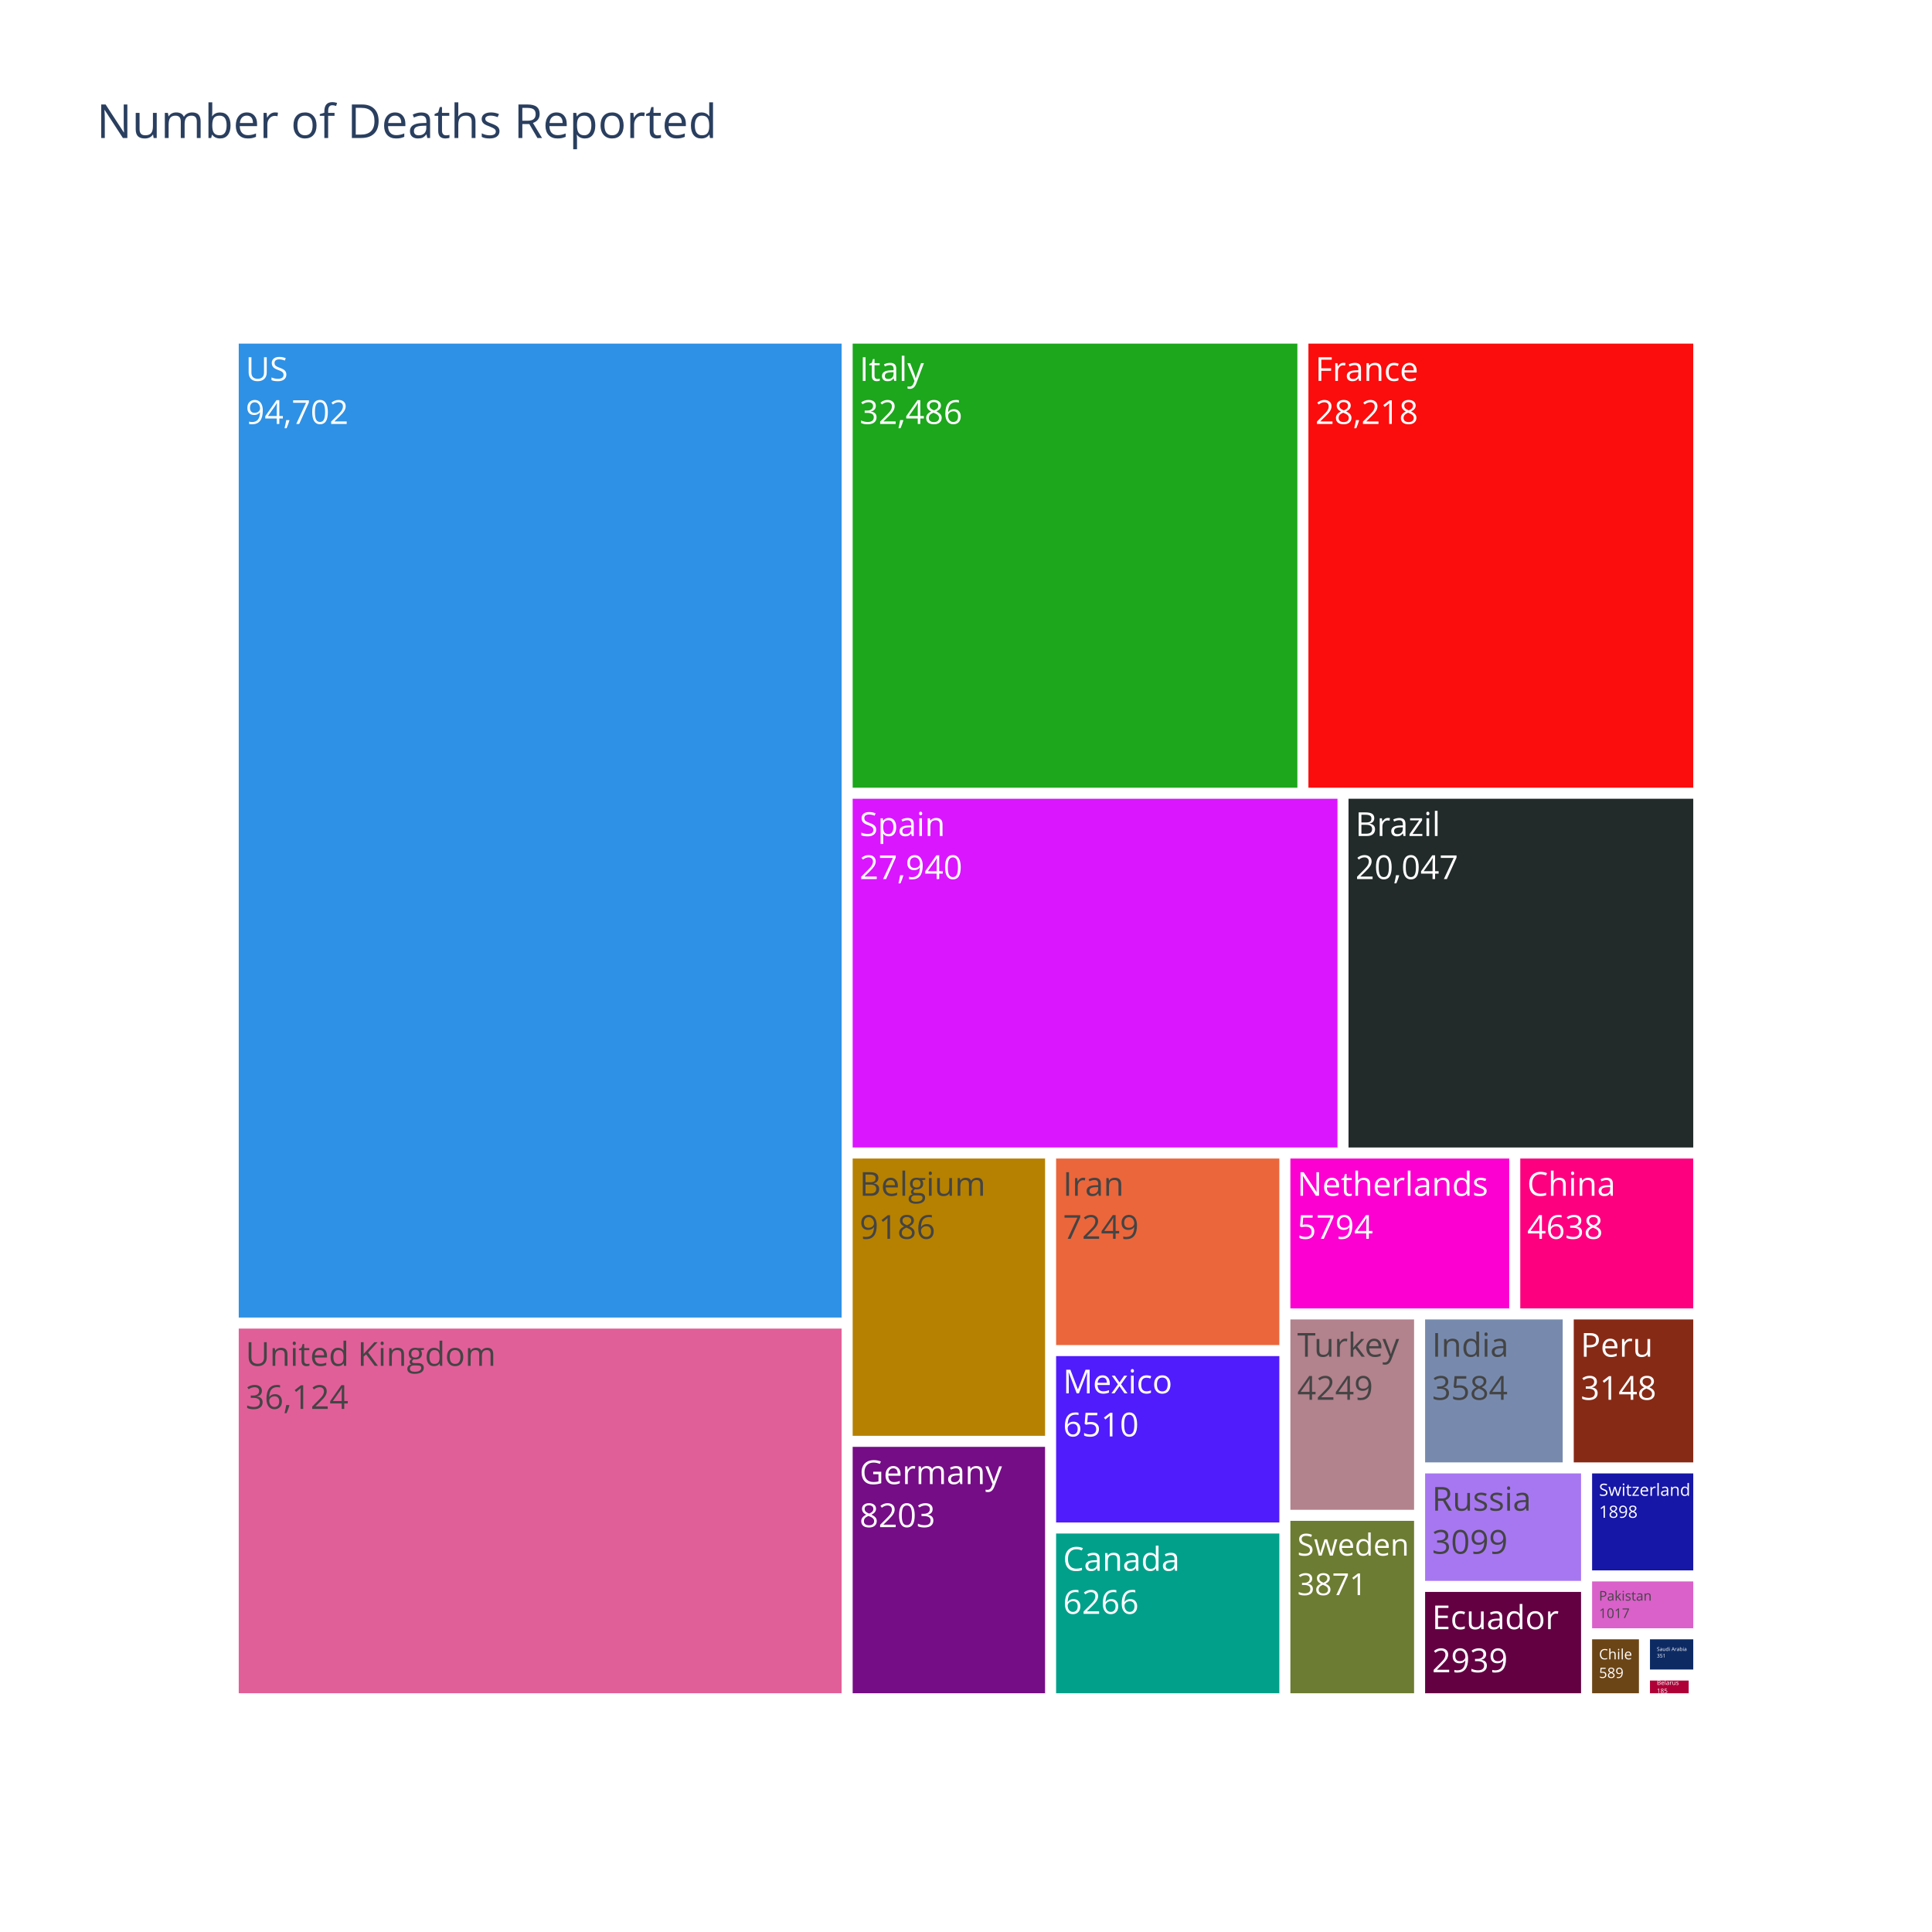
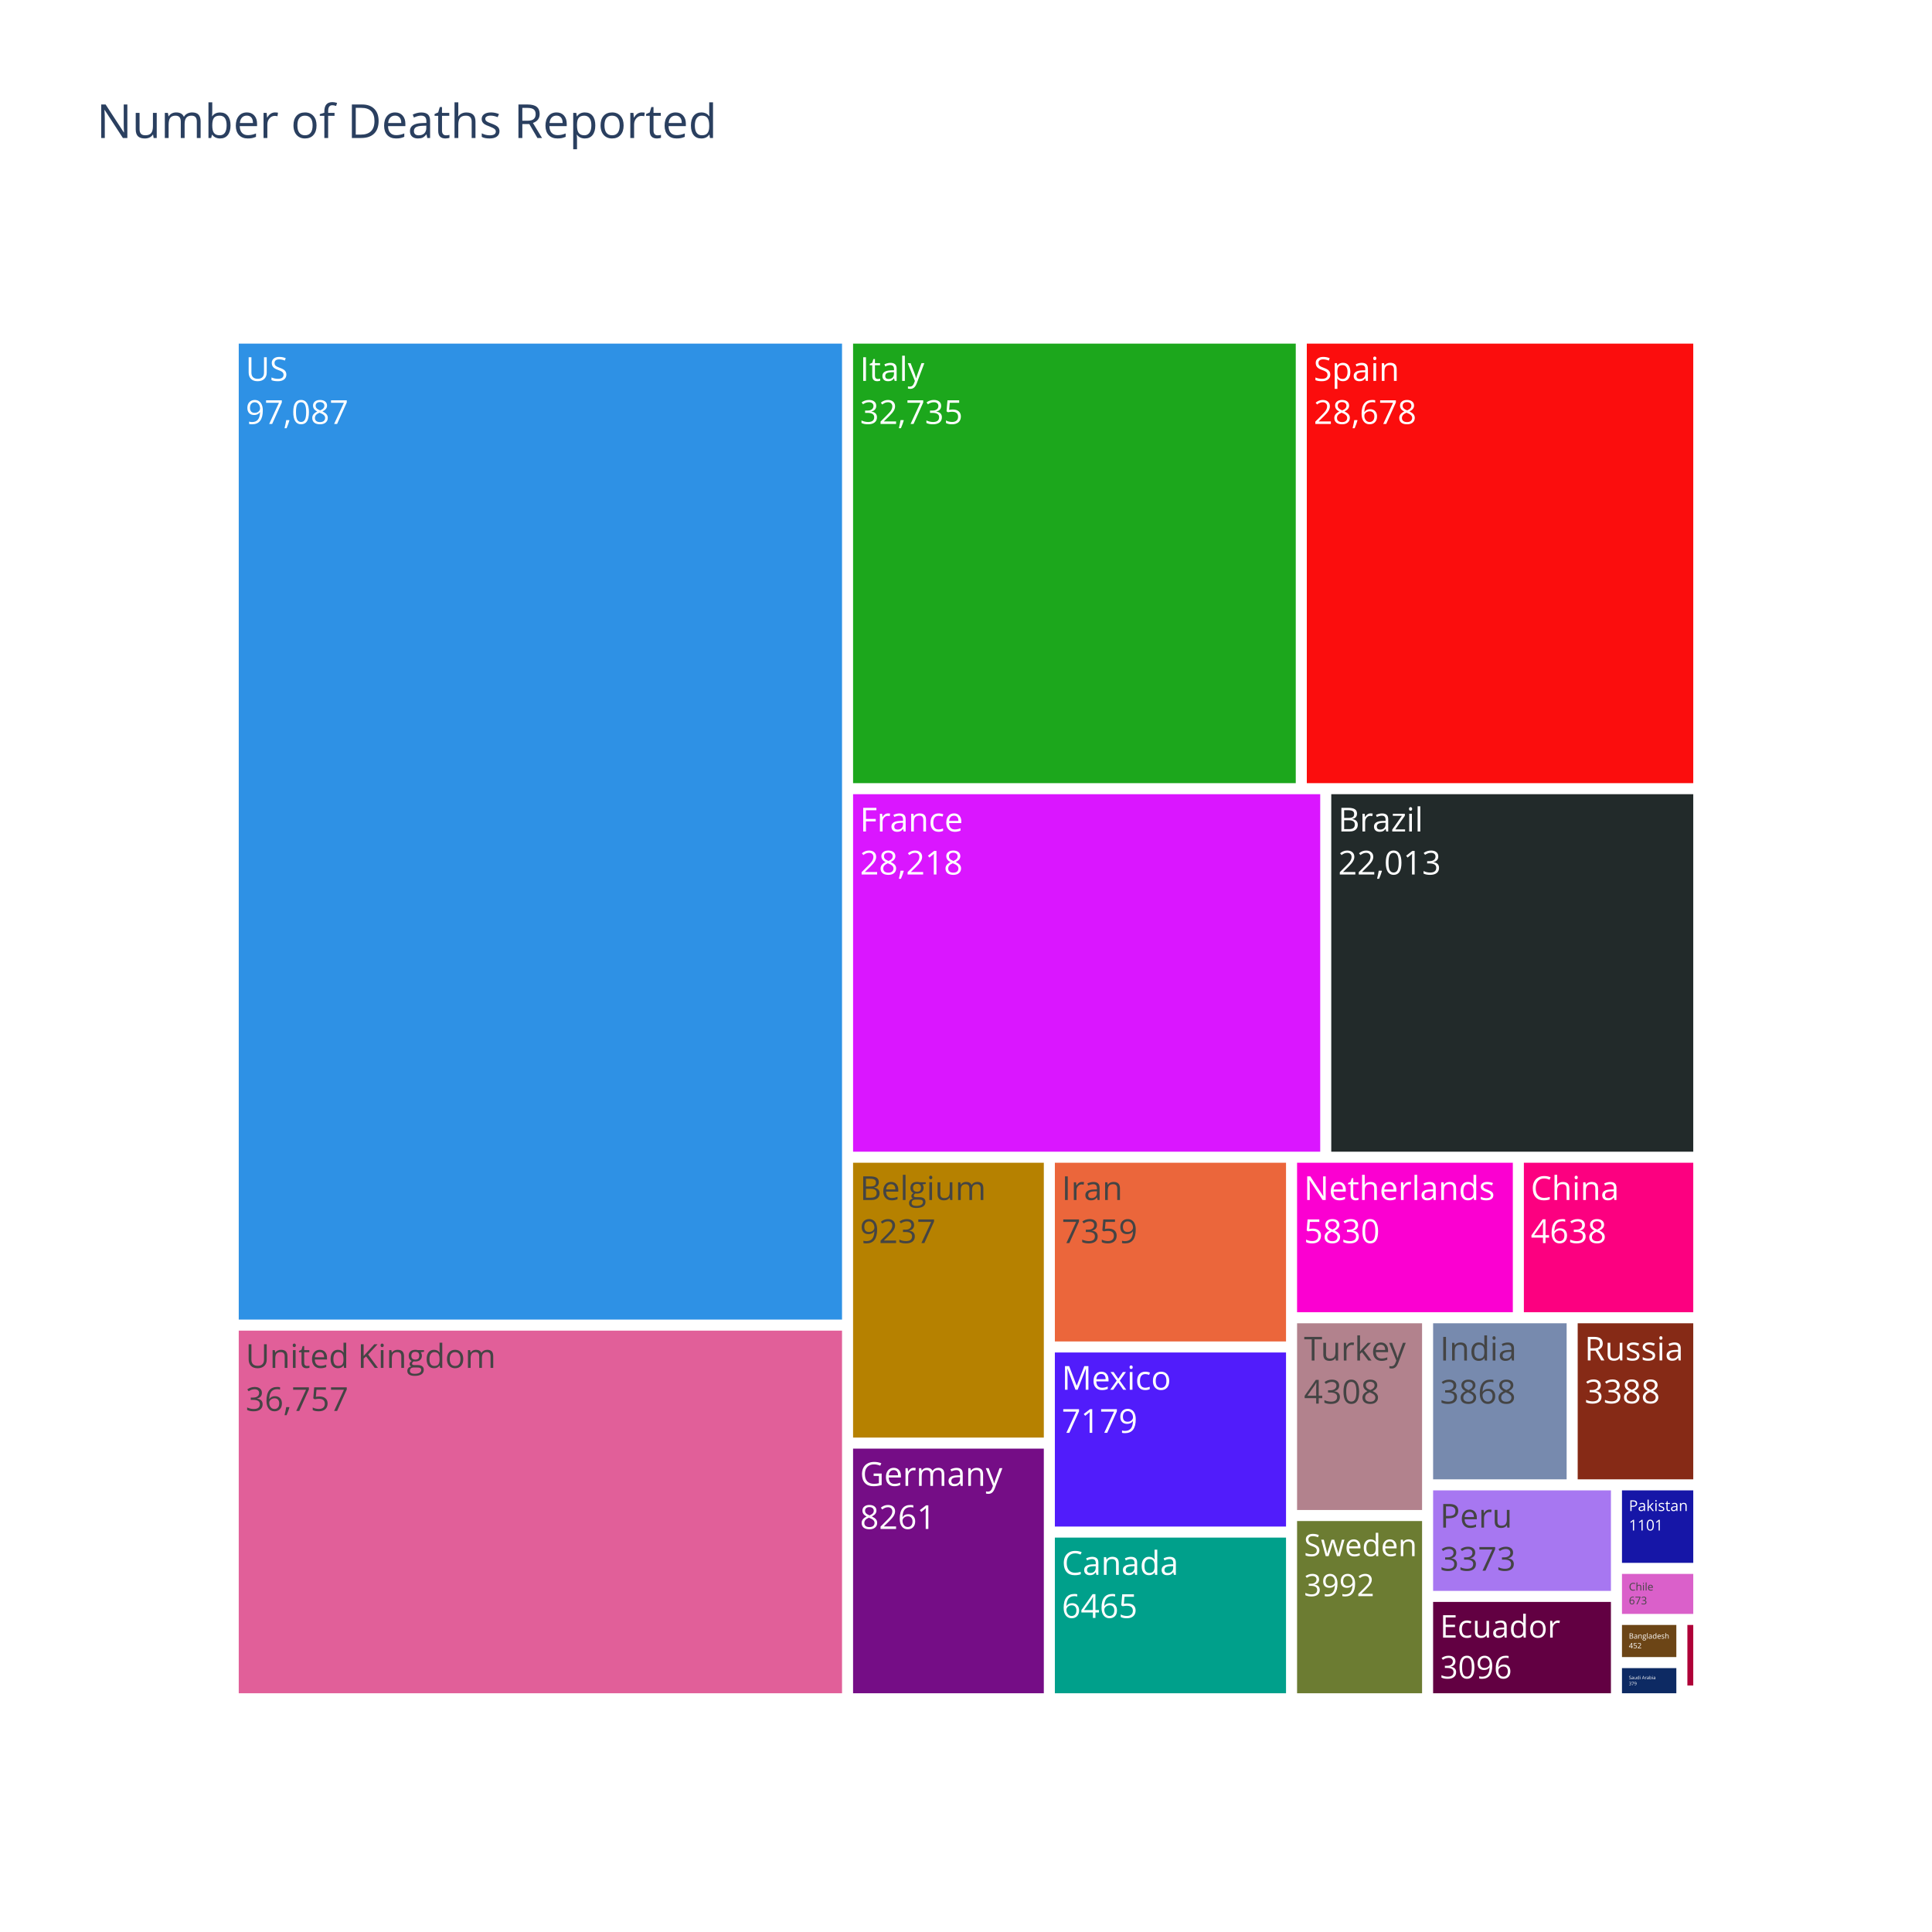
<svg xmlns="http://www.w3.org/2000/svg" class="main-svg" width="700" height="700" style="" viewBox="0 0 700 700">
  <rect x="0" y="0" width="700" height="700" style="fill: rgb(255, 255, 255); fill-opacity: 1;" />
-   <defs id="defs-69718f">
+   <defs id="defs-22ca53">
    <g class="clips" />
    <g class="gradients" />
  </defs>
  <g class="bglayer" />
  <g class="layer-below">
    <g class="imagelayer" />
    <g class="shapelayer" />
  </g>
  <g class="cartesianlayer" />
  <g class="polarlayer" />
  <g class="ternarylayer" />
  <g class="geolayer" />
  <g class="funnelarealayer" />
  <g class="pielayer" />
  <g class="treemaplayer">
    <g class="trace treemap" style="opacity: 1;">
      <g class="slice cursor-pointer">
        <path class="surface" d="M80,100L620,100L620,620L80,620Z" style="pointer-events: all; stroke-width: 0; fill: rgb(0, 0, 0); fill-opacity: 0; stroke: rgb(0, 0, 0); stroke-opacity: 0; opacity: 0;" />
        <g class="slicetext">
          <text data-notex="1" class="slicetext" text-anchor="start" x="0" y="0" style="font-family: 'Open Sans', verdana, arial, sans-serif; font-size: 12px; fill: rgb(42, 63, 95); fill-opacity: 1; white-space: pre;" transform="translate(86,114)"> </text>
        </g>
      </g>
      <g class="slice cursor-pointer">
-         <path class="surface" d="M86,124L305.435,124L305.435,477.872L86,477.872Z" style="pointer-events: all; stroke-width: 1; fill: rgb(46, 145, 229); fill-opacity: 1; stroke: rgb(255, 255, 255); stroke-opacity: 1; opacity: 1;" />
+         <path class="surface" d="M86,124L305.583,124L305.583,478.61L86,478.61Z" style="pointer-events: all; stroke-width: 1; fill: rgb(46, 145, 229); fill-opacity: 1; stroke: rgb(255, 255, 255); stroke-opacity: 1; opacity: 1;" />
        <g class="slicetext">
          <text data-notex="1" class="slicetext" text-anchor="start" x="0" y="0" style="font-family: 'Open Sans', verdana, arial, sans-serif; font-size: 12px; fill: rgb(255, 255, 255); fill-opacity: 1; white-space: pre;" transform="translate(89,138)">
            <tspan class="line" dy="0em" x="0" y="0">US</tspan>
-             <tspan class="line" dy="1.3em" x="0" y="0">94,702</tspan>
-           </text>
-         </g>
-       </g>
-       <g class="slice cursor-pointer">
-         <path class="surface" d="M86,480.872L305.435,480.872L305.435,614L86,614Z" style="pointer-events: all; stroke-width: 1; fill: rgb(225, 95, 153); fill-opacity: 1; stroke: rgb(255, 255, 255); stroke-opacity: 1; opacity: 1;" />
-         <g class="slicetext">
-           <text data-notex="1" class="slicetext" text-anchor="start" x="0" y="0" style="font-family: 'Open Sans', verdana, arial, sans-serif; font-size: 12px; fill: rgb(68, 68, 68); fill-opacity: 1; white-space: pre;" transform="translate(89,494.8716)">
+             <tspan class="line" dy="1.3em" x="0" y="0">97,087</tspan>
+           </text>
+         </g>
+       </g>
+       <g class="slice cursor-pointer">
+         <path class="surface" d="M86,481.61L305.583,481.61L305.583,614L86,614Z" style="pointer-events: all; stroke-width: 1; fill: rgb(225, 95, 153); fill-opacity: 1; stroke: rgb(255, 255, 255); stroke-opacity: 1; opacity: 1;" />
+         <g class="slicetext">
+           <text data-notex="1" class="slicetext" text-anchor="start" x="0" y="0" style="font-family: 'Open Sans', verdana, arial, sans-serif; font-size: 12px; fill: rgb(68, 68, 68); fill-opacity: 1; white-space: pre;" transform="translate(89,495.6095)">
            <tspan class="line" dy="0em" x="0" y="0">United Kingdom</tspan>
-             <tspan class="line" dy="1.3em" x="0" y="0">36,124</tspan>
-           </text>
-         </g>
-       </g>
-       <g class="slice cursor-pointer">
-         <path class="surface" d="M308.435,124L470.565,124L470.565,285.902L308.435,285.902Z" style="pointer-events: all; stroke-width: 1; fill: rgb(28, 167, 28); fill-opacity: 1; stroke: rgb(255, 255, 255); stroke-opacity: 1; opacity: 1;" />
-         <g class="slicetext">
-           <text data-notex="1" class="slicetext" text-anchor="start" x="0" y="0" style="font-family: 'Open Sans', verdana, arial, sans-serif; font-size: 12px; fill: rgb(255, 255, 255); fill-opacity: 1; white-space: pre;" transform="translate(311.4348,138)">
+             <tspan class="line" dy="1.3em" x="0" y="0">36,757</tspan>
+           </text>
+         </g>
+       </g>
+       <g class="slice cursor-pointer">
+         <path class="surface" d="M308.583,124L469.979,124L469.979,284.253L308.583,284.253Z" style="pointer-events: all; stroke-width: 1; fill: rgb(28, 167, 28); fill-opacity: 1; stroke: rgb(255, 255, 255); stroke-opacity: 1; opacity: 1;" />
+         <g class="slicetext">
+           <text data-notex="1" class="slicetext" text-anchor="start" x="0" y="0" style="font-family: 'Open Sans', verdana, arial, sans-serif; font-size: 12px; fill: rgb(255, 255, 255); fill-opacity: 1; white-space: pre;" transform="translate(311.5829,138)">
            <tspan class="line" dy="0em" x="0" y="0">Italy</tspan>
-             <tspan class="line" dy="1.3em" x="0" y="0">32,486</tspan>
-           </text>
-         </g>
-       </g>
-       <g class="slice cursor-pointer">
-         <path class="surface" d="M473.565,124L614,124L614,285.902L473.565,285.902Z" style="pointer-events: all; stroke-width: 1; fill: rgb(251, 13, 13); fill-opacity: 1; stroke: rgb(255, 255, 255); stroke-opacity: 1; opacity: 1;" />
-         <g class="slicetext">
-           <text data-notex="1" class="slicetext" text-anchor="start" x="0" y="0" style="font-family: 'Open Sans', verdana, arial, sans-serif; font-size: 12px; fill: rgb(255, 255, 255); fill-opacity: 1; white-space: pre;" transform="translate(476.5648,138)">
+             <tspan class="line" dy="1.3em" x="0" y="0">32,735</tspan>
+           </text>
+         </g>
+       </g>
+       <g class="slice cursor-pointer">
+         <path class="surface" d="M472.979,124L614,124L614,284.253L472.979,284.253Z" style="pointer-events: all; stroke-width: 1; fill: rgb(251, 13, 13); fill-opacity: 1; stroke: rgb(255, 255, 255); stroke-opacity: 1; opacity: 1;" />
+         <g class="slicetext">
+           <text data-notex="1" class="slicetext" text-anchor="start" x="0" y="0" style="font-family: 'Open Sans', verdana, arial, sans-serif; font-size: 12px; fill: rgb(255, 255, 255); fill-opacity: 1; white-space: pre;" transform="translate(475.9786,138)">
+             <tspan class="line" dy="0em" x="0" y="0">Spain</tspan>
+             <tspan class="line" dy="1.3em" x="0" y="0">28,678</tspan>
+           </text>
+         </g>
+       </g>
+       <g class="slice cursor-pointer">
+         <path class="surface" d="M308.583,287.253L478.841,287.253L478.841,417.781L308.583,417.781Z" style="pointer-events: all; stroke-width: 1; fill: rgb(218, 22, 255); fill-opacity: 1; stroke: rgb(255, 255, 255); stroke-opacity: 1; opacity: 1;" />
+         <g class="slicetext">
+           <text data-notex="1" class="slicetext" text-anchor="start" x="0" y="0" style="font-family: 'Open Sans', verdana, arial, sans-serif; font-size: 12px; fill: rgb(255, 255, 255); fill-opacity: 1; white-space: pre;" transform="translate(311.5829,301.2532)">
            <tspan class="line" dy="0em" x="0" y="0">France</tspan>
            <tspan class="line" dy="1.3em" x="0" y="0">28,218</tspan>
          </text>
        </g>
      </g>
      <g class="slice cursor-pointer">
-         <path class="surface" d="M308.435,288.902L485.094,288.902L485.094,416.258L308.435,416.258Z" style="pointer-events: all; stroke-width: 1; fill: rgb(218, 22, 255); fill-opacity: 1; stroke: rgb(255, 255, 255); stroke-opacity: 1; opacity: 1;" />
-         <g class="slicetext">
-           <text data-notex="1" class="slicetext" text-anchor="start" x="0" y="0" style="font-family: 'Open Sans', verdana, arial, sans-serif; font-size: 12px; fill: rgb(255, 255, 255); fill-opacity: 1; white-space: pre;" transform="translate(311.4348,302.902)">
-             <tspan class="line" dy="0em" x="0" y="0">Spain</tspan>
-             <tspan class="line" dy="1.3em" x="0" y="0">27,940</tspan>
-           </text>
-         </g>
-       </g>
-       <g class="slice cursor-pointer">
-         <path class="surface" d="M488.094,288.902L614,288.902L614,416.258L488.094,416.258Z" style="pointer-events: all; stroke-width: 1; fill: rgb(34, 42, 42); fill-opacity: 1; stroke: rgb(255, 255, 255); stroke-opacity: 1; opacity: 1;" />
-         <g class="slicetext">
-           <text data-notex="1" class="slicetext" text-anchor="start" x="0" y="0" style="font-family: 'Open Sans', verdana, arial, sans-serif; font-size: 12px; fill: rgb(255, 255, 255); fill-opacity: 1; white-space: pre;" transform="translate(491.0941,302.902)">
+         <path class="surface" d="M481.841,287.253L614,287.253L614,417.781L481.841,417.781Z" style="pointer-events: all; stroke-width: 1; fill: rgb(34, 42, 42); fill-opacity: 1; stroke: rgb(255, 255, 255); stroke-opacity: 1; opacity: 1;" />
+         <g class="slicetext">
+           <text data-notex="1" class="slicetext" text-anchor="start" x="0" y="0" style="font-family: 'Open Sans', verdana, arial, sans-serif; font-size: 12px; fill: rgb(255, 255, 255); fill-opacity: 1; white-space: pre;" transform="translate(484.8407,301.2532)">
            <tspan class="line" dy="0em" x="0" y="0">Brazil</tspan>
-             <tspan class="line" dy="1.3em" x="0" y="0">20,047</tspan>
-           </text>
-         </g>
-       </g>
-       <g class="slice cursor-pointer">
-         <path class="surface" d="M308.435,419.258L379.146,419.258L379.146,520.718L308.435,520.718Z" style="pointer-events: all; stroke-width: 1; fill: rgb(182, 129, 0); fill-opacity: 1; stroke: rgb(255, 255, 255); stroke-opacity: 1; opacity: 1;" />
-         <g class="slicetext">
-           <text data-notex="1" class="slicetext" text-anchor="start" x="0" y="0" style="font-family: 'Open Sans', verdana, arial, sans-serif; font-size: 12px; fill: rgb(68, 68, 68); fill-opacity: 1; white-space: pre;" transform="translate(311.4348,433.2583)">
+             <tspan class="line" dy="1.3em" x="0" y="0">22,013</tspan>
+           </text>
+         </g>
+       </g>
+       <g class="slice cursor-pointer">
+         <path class="surface" d="M308.583,420.781L378.695,420.781L378.695,521.363L308.583,521.363Z" style="pointer-events: all; stroke-width: 1; fill: rgb(182, 129, 0); fill-opacity: 1; stroke: rgb(255, 255, 255); stroke-opacity: 1; opacity: 1;" />
+         <g class="slicetext">
+           <text data-notex="1" class="slicetext" text-anchor="start" x="0" y="0" style="font-family: 'Open Sans', verdana, arial, sans-serif; font-size: 12px; fill: rgb(68, 68, 68); fill-opacity: 1; white-space: pre;" transform="translate(311.5829,434.7814)">
            <tspan class="line" dy="0em" x="0" y="0">Belgium</tspan>
-             <tspan class="line" dy="1.3em" x="0" y="0">9186</tspan>
-           </text>
-         </g>
-       </g>
-       <g class="slice cursor-pointer">
-         <path class="surface" d="M308.435,523.718L379.146,523.718L379.146,614L308.435,614Z" style="pointer-events: all; stroke-width: 1; fill: rgb(117, 13, 134); fill-opacity: 1; stroke: rgb(255, 255, 255); stroke-opacity: 1; opacity: 1;" />
-         <g class="slicetext">
-           <text data-notex="1" class="slicetext" text-anchor="start" x="0" y="0" style="font-family: 'Open Sans', verdana, arial, sans-serif; font-size: 12px; fill: rgb(255, 255, 255); fill-opacity: 1; white-space: pre;" transform="translate(311.4348,537.7183)">
+             <tspan class="line" dy="1.3em" x="0" y="0">9237</tspan>
+           </text>
+         </g>
+       </g>
+       <g class="slice cursor-pointer">
+         <path class="surface" d="M308.583,524.363L378.695,524.363L378.695,614L308.583,614Z" style="pointer-events: all; stroke-width: 1; fill: rgb(117, 13, 134); fill-opacity: 1; stroke: rgb(255, 255, 255); stroke-opacity: 1; opacity: 1;" />
+         <g class="slicetext">
+           <text data-notex="1" class="slicetext" text-anchor="start" x="0" y="0" style="font-family: 'Open Sans', verdana, arial, sans-serif; font-size: 12px; fill: rgb(255, 255, 255); fill-opacity: 1; white-space: pre;" transform="translate(311.5829,538.363)">
            <tspan class="line" dy="0em" x="0" y="0">Germany</tspan>
-             <tspan class="line" dy="1.3em" x="0" y="0">8203</tspan>
-           </text>
-         </g>
-       </g>
-       <g class="slice cursor-pointer">
-         <path class="surface" d="M382.146,419.258L464.031,419.258L464.031,487.84L382.146,487.84Z" style="pointer-events: all; stroke-width: 1; fill: rgb(235, 102, 59); fill-opacity: 1; stroke: rgb(255, 255, 255); stroke-opacity: 1; opacity: 1;" />
-         <g class="slicetext">
-           <text data-notex="1" class="slicetext" text-anchor="start" x="0" y="0" style="font-family: 'Open Sans', verdana, arial, sans-serif; font-size: 12px; fill: rgb(68, 68, 68); fill-opacity: 1; white-space: pre;" transform="translate(385.1457,433.2583)">
+             <tspan class="line" dy="1.3em" x="0" y="0">8261</tspan>
+           </text>
+         </g>
+       </g>
+       <g class="slice cursor-pointer">
+         <path class="surface" d="M381.695,420.781L466.452,420.781L466.452,486.532L381.695,486.532Z" style="pointer-events: all; stroke-width: 1; fill: rgb(235, 102, 59); fill-opacity: 1; stroke: rgb(255, 255, 255); stroke-opacity: 1; opacity: 1;" />
+         <g class="slicetext">
+           <text data-notex="1" class="slicetext" text-anchor="start" x="0" y="0" style="font-family: 'Open Sans', verdana, arial, sans-serif; font-size: 12px; fill: rgb(68, 68, 68); fill-opacity: 1; white-space: pre;" transform="translate(384.6948,434.7814)">
            <tspan class="line" dy="0em" x="0" y="0">Iran</tspan>
-             <tspan class="line" dy="1.3em" x="0" y="0">7249</tspan>
-           </text>
-         </g>
-       </g>
-       <g class="slice cursor-pointer">
-         <path class="surface" d="M382.146,490.84L464.031,490.84L464.031,552.125L382.146,552.125Z" style="pointer-events: all; stroke-width: 1; fill: rgb(81, 28, 251); fill-opacity: 1; stroke: rgb(255, 255, 255); stroke-opacity: 1; opacity: 1;" />
-         <g class="slicetext">
-           <text data-notex="1" class="slicetext" text-anchor="start" x="0" y="0" style="font-family: 'Open Sans', verdana, arial, sans-serif; font-size: 12px; fill: rgb(255, 255, 255); fill-opacity: 1; white-space: pre;" transform="translate(385.1457,504.8403)">
+             <tspan class="line" dy="1.3em" x="0" y="0">7359</tspan>
+           </text>
+         </g>
+       </g>
+       <g class="slice cursor-pointer">
+         <path class="surface" d="M381.695,489.532L466.452,489.532L466.452,553.601L381.695,553.601Z" style="pointer-events: all; stroke-width: 1; fill: rgb(81, 28, 251); fill-opacity: 1; stroke: rgb(255, 255, 255); stroke-opacity: 1; opacity: 1;" />
+         <g class="slicetext">
+           <text data-notex="1" class="slicetext" text-anchor="start" x="0" y="0" style="font-family: 'Open Sans', verdana, arial, sans-serif; font-size: 12px; fill: rgb(255, 255, 255); fill-opacity: 1; white-space: pre;" transform="translate(384.6948,503.5322)">
            <tspan class="line" dy="0em" x="0" y="0">Mexico</tspan>
-             <tspan class="line" dy="1.3em" x="0" y="0">6510</tspan>
-           </text>
-         </g>
-       </g>
-       <g class="slice cursor-pointer">
-         <path class="surface" d="M382.146,555.125L464.031,555.125L464.031,614L382.146,614Z" style="pointer-events: all; stroke-width: 1; fill: rgb(0, 160, 139); fill-opacity: 1; stroke: rgb(255, 255, 255); stroke-opacity: 1; opacity: 1;" />
-         <g class="slicetext">
-           <text data-notex="1" class="slicetext" text-anchor="start" x="0" y="0" style="font-family: 'Open Sans', verdana, arial, sans-serif; font-size: 12px; fill: rgb(255, 255, 255); fill-opacity: 1; white-space: pre;" transform="translate(385.1457,569.1249)">
+             <tspan class="line" dy="1.3em" x="0" y="0">7179</tspan>
+           </text>
+         </g>
+       </g>
+       <g class="slice cursor-pointer">
+         <path class="surface" d="M381.695,556.601L466.452,556.601L466.452,614L381.695,614Z" style="pointer-events: all; stroke-width: 1; fill: rgb(0, 160, 139); fill-opacity: 1; stroke: rgb(255, 255, 255); stroke-opacity: 1; opacity: 1;" />
+         <g class="slicetext">
+           <text data-notex="1" class="slicetext" text-anchor="start" x="0" y="0" style="font-family: 'Open Sans', verdana, arial, sans-serif; font-size: 12px; fill: rgb(255, 255, 255); fill-opacity: 1; white-space: pre;" transform="translate(384.6948,570.6013)">
            <tspan class="line" dy="0em" x="0" y="0">Canada</tspan>
-             <tspan class="line" dy="1.3em" x="0" y="0">6266</tspan>
-           </text>
-         </g>
-       </g>
-       <g class="slice cursor-pointer">
-         <path class="surface" d="M467.031,419.258L547.325,419.258L547.325,474.565L467.031,474.565Z" style="pointer-events: all; stroke-width: 1; fill: rgb(251, 0, 209); fill-opacity: 1; stroke: rgb(255, 255, 255); stroke-opacity: 1; opacity: 1;" />
-         <g class="slicetext">
-           <text data-notex="1" class="slicetext" text-anchor="start" x="0" y="0" style="font-family: 'Open Sans', verdana, arial, sans-serif; font-size: 12px; fill: rgb(255, 255, 255); fill-opacity: 1; white-space: pre;" transform="translate(470.0305,433.2583)">
+             <tspan class="line" dy="1.3em" x="0" y="0">6465</tspan>
+           </text>
+         </g>
+       </g>
+       <g class="slice cursor-pointer">
+         <path class="surface" d="M469.452,420.781L548.627,420.781L548.627,475.947L469.452,475.947Z" style="pointer-events: all; stroke-width: 1; fill: rgb(251, 0, 209); fill-opacity: 1; stroke: rgb(255, 255, 255); stroke-opacity: 1; opacity: 1;" />
+         <g class="slicetext">
+           <text data-notex="1" class="slicetext" text-anchor="start" x="0" y="0" style="font-family: 'Open Sans', verdana, arial, sans-serif; font-size: 12px; fill: rgb(255, 255, 255); fill-opacity: 1; white-space: pre;" transform="translate(472.4517,434.7814)">
            <tspan class="line" dy="0em" x="0" y="0">Netherlands</tspan>
-             <tspan class="line" dy="1.3em" x="0" y="0">5794</tspan>
-           </text>
-         </g>
-       </g>
-       <g class="slice cursor-pointer">
-         <path class="surface" d="M550.325,419.258L614,419.258L614,474.565L550.325,474.565Z" style="pointer-events: all; stroke-width: 1; fill: rgb(252, 0, 128); fill-opacity: 1; stroke: rgb(255, 255, 255); stroke-opacity: 1; opacity: 1;" />
-         <g class="slicetext">
-           <text data-notex="1" class="slicetext" text-anchor="start" x="0" y="0" style="font-family: 'Open Sans', verdana, arial, sans-serif; font-size: 12px; fill: rgb(255, 255, 255); fill-opacity: 1; white-space: pre;" transform="translate(553.3245,433.2583)">
+             <tspan class="line" dy="1.3em" x="0" y="0">5830</tspan>
+           </text>
+         </g>
+       </g>
+       <g class="slice cursor-pointer">
+         <path class="surface" d="M551.627,420.781L614,420.781L614,475.947L551.627,475.947Z" style="pointer-events: all; stroke-width: 1; fill: rgb(252, 0, 128); fill-opacity: 1; stroke: rgb(255, 255, 255); stroke-opacity: 1; opacity: 1;" />
+         <g class="slicetext">
+           <text data-notex="1" class="slicetext" text-anchor="start" x="0" y="0" style="font-family: 'Open Sans', verdana, arial, sans-serif; font-size: 12px; fill: rgb(255, 255, 255); fill-opacity: 1; white-space: pre;" transform="translate(554.6266,434.7814)">
            <tspan class="line" dy="0em" x="0" y="0">China</tspan>
            <tspan class="line" dy="1.3em" x="0" y="0">4638</tspan>
          </text>
        </g>
      </g>
      <g class="slice cursor-pointer">
-         <path class="surface" d="M467.031,477.565L512.844,477.565L512.844,547.528L467.031,547.528Z" style="pointer-events: all; stroke-width: 1; fill: rgb(178, 130, 141); fill-opacity: 1; stroke: rgb(255, 255, 255); stroke-opacity: 1; opacity: 1;" />
-         <g class="slicetext">
-           <text data-notex="1" class="slicetext" text-anchor="start" x="0" y="0" style="font-family: 'Open Sans', verdana, arial, sans-serif; font-size: 12px; fill: rgb(68, 68, 68); fill-opacity: 1; white-space: pre;" transform="translate(470.0305,491.5653)">
+         <path class="surface" d="M469.452,478.947L515.743,478.947L515.743,547.602L469.452,547.602Z" style="pointer-events: all; stroke-width: 1; fill: rgb(178, 130, 141); fill-opacity: 1; stroke: rgb(255, 255, 255); stroke-opacity: 1; opacity: 1;" />
+         <g class="slicetext">
+           <text data-notex="1" class="slicetext" text-anchor="start" x="0" y="0" style="font-family: 'Open Sans', verdana, arial, sans-serif; font-size: 12px; fill: rgb(68, 68, 68); fill-opacity: 1; white-space: pre;" transform="translate(472.4517,492.9474)">
            <tspan class="line" dy="0em" x="0" y="0">Turkey</tspan>
-             <tspan class="line" dy="1.3em" x="0" y="0">4249</tspan>
-           </text>
-         </g>
-       </g>
-       <g class="slice cursor-pointer">
-         <path class="surface" d="M467.031,550.528L512.844,550.528L512.844,614L467.031,614Z" style="pointer-events: all; stroke-width: 1; fill: rgb(108, 124, 50); fill-opacity: 1; stroke: rgb(255, 255, 255); stroke-opacity: 1; opacity: 1;" />
-         <g class="slicetext">
-           <text data-notex="1" class="slicetext" text-anchor="start" x="0" y="0" style="font-family: 'Open Sans', verdana, arial, sans-serif; font-size: 12px; fill: rgb(255, 255, 255); fill-opacity: 1; white-space: pre;" transform="translate(470.0305,563.6249)scale(0.9178922)">
+             <tspan class="line" dy="1.3em" x="0" y="0">4308</tspan>
+           </text>
+         </g>
+       </g>
+       <g class="slice cursor-pointer">
+         <path class="surface" d="M469.452,550.602L515.743,550.602L515.743,614L469.452,614Z" style="pointer-events: all; stroke-width: 1; fill: rgb(108, 124, 50); fill-opacity: 1; stroke: rgb(255, 255, 255); stroke-opacity: 1; opacity: 1;" />
+         <g class="slicetext">
+           <text data-notex="1" class="slicetext" text-anchor="start" x="0" y="0" style="font-family: 'Open Sans', verdana, arial, sans-serif; font-size: 12px; fill: rgb(255, 255, 255); fill-opacity: 1; white-space: pre;" transform="translate(472.4517,563.8198)scale(0.9289143)">
            <tspan class="line" dy="0em" x="0" y="0">Sweden</tspan>
-             <tspan class="line" dy="1.3em" x="0" y="0">3871</tspan>
-           </text>
-         </g>
-       </g>
-       <g class="slice cursor-pointer">
-         <path class="surface" d="M515.844,477.565L566.698,477.565L566.698,530.349L515.844,530.349Z" style="pointer-events: all; stroke-width: 1; fill: rgb(119, 138, 174); fill-opacity: 1; stroke: rgb(255, 255, 255); stroke-opacity: 1; opacity: 1;" />
-         <g class="slicetext">
-           <text data-notex="1" class="slicetext" text-anchor="start" x="0" y="0" style="font-family: 'Open Sans', verdana, arial, sans-serif; font-size: 12px; fill: rgb(68, 68, 68); fill-opacity: 1; white-space: pre;" transform="translate(518.8441,491.5653)">
+             <tspan class="line" dy="1.3em" x="0" y="0">3992</tspan>
+           </text>
+         </g>
+       </g>
+       <g class="slice cursor-pointer">
+         <path class="surface" d="M518.743,478.947L568.122,478.947L568.122,536.492L518.743,536.492Z" style="pointer-events: all; stroke-width: 1; fill: rgb(119, 138, 174); fill-opacity: 1; stroke: rgb(255, 255, 255); stroke-opacity: 1; opacity: 1;" />
+         <g class="slicetext">
+           <text data-notex="1" class="slicetext" text-anchor="start" x="0" y="0" style="font-family: 'Open Sans', verdana, arial, sans-serif; font-size: 12px; fill: rgb(68, 68, 68); fill-opacity: 1; white-space: pre;" transform="translate(521.7433,492.9474)">
            <tspan class="line" dy="0em" x="0" y="0">India</tspan>
-             <tspan class="line" dy="1.3em" x="0" y="0">3584</tspan>
-           </text>
-         </g>
-       </g>
-       <g class="slice cursor-pointer">
-         <path class="surface" d="M569.698,477.565L614,477.565L614,530.349L569.698,530.349Z" style="pointer-events: all; stroke-width: 1; fill: rgb(134, 42, 22); fill-opacity: 1; stroke: rgb(255, 255, 255); stroke-opacity: 1; opacity: 1;" />
-         <g class="slicetext">
-           <text data-notex="1" class="slicetext" text-anchor="start" x="0" y="0" style="font-family: 'Open Sans', verdana, arial, sans-serif; font-size: 12px; fill: rgb(255, 255, 255); fill-opacity: 1; white-space: pre;" transform="translate(572.6977,491.5653)">
+             <tspan class="line" dy="1.3em" x="0" y="0">3868</tspan>
+           </text>
+         </g>
+       </g>
+       <g class="slice cursor-pointer">
+         <path class="surface" d="M571.122,478.947L614,478.947L614,536.492L571.122,536.492Z" style="pointer-events: all; stroke-width: 1; fill: rgb(134, 42, 22); fill-opacity: 1; stroke: rgb(255, 255, 255); stroke-opacity: 1; opacity: 1;" />
+         <g class="slicetext">
+           <text data-notex="1" class="slicetext" text-anchor="start" x="0" y="0" style="font-family: 'Open Sans', verdana, arial, sans-serif; font-size: 12px; fill: rgb(255, 255, 255); fill-opacity: 1; white-space: pre;" transform="translate(574.1216,492.9067)scale(0.9962927)">
+             <tspan class="line" dy="0em" x="0" y="0">Russia</tspan>
+             <tspan class="line" dy="1.3em" x="0" y="0">3388</tspan>
+           </text>
+         </g>
+       </g>
+       <g class="slice cursor-pointer">
+         <path class="surface" d="M518.743,539.492L584.171,539.492L584.171,576.905L518.743,576.905Z" style="pointer-events: all; stroke-width: 1; fill: rgb(167, 119, 241); fill-opacity: 1; stroke: rgb(255, 255, 255); stroke-opacity: 1; opacity: 1;" />
+         <g class="slicetext">
+           <text data-notex="1" class="slicetext" text-anchor="start" x="0" y="0" style="font-family: 'Open Sans', verdana, arial, sans-serif; font-size: 12px; fill: rgb(68, 68, 68); fill-opacity: 1; white-space: pre;" transform="translate(521.7433,553.492)">
            <tspan class="line" dy="0em" x="0" y="0">Peru</tspan>
-             <tspan class="line" dy="1.3em" x="0" y="0">3148</tspan>
-           </text>
-         </g>
-       </g>
-       <g class="slice cursor-pointer">
-         <path class="surface" d="M515.844,533.349L573.347,533.349L573.347,573.283L515.844,573.283Z" style="pointer-events: all; stroke-width: 1; fill: rgb(167, 119, 241); fill-opacity: 1; stroke: rgb(255, 255, 255); stroke-opacity: 1; opacity: 1;" />
-         <g class="slicetext">
-           <text data-notex="1" class="slicetext" text-anchor="start" x="0" y="0" style="font-family: 'Open Sans', verdana, arial, sans-serif; font-size: 12px; fill: rgb(68, 68, 68); fill-opacity: 1; white-space: pre;" transform="translate(518.8441,547.3491)">
-             <tspan class="line" dy="0em" x="0" y="0">Russia</tspan>
-             <tspan class="line" dy="1.3em" x="0" y="0">3099</tspan>
-           </text>
-         </g>
-       </g>
-       <g class="slice cursor-pointer">
-         <path class="surface" d="M515.844,576.283L573.347,576.283L573.347,614L515.844,614Z" style="pointer-events: all; stroke-width: 1; fill: rgb(98, 0, 66); fill-opacity: 1; stroke: rgb(255, 255, 255); stroke-opacity: 1; opacity: 1;" />
-         <g class="slicetext">
-           <text data-notex="1" class="slicetext" text-anchor="start" x="0" y="0" style="font-family: 'Open Sans', verdana, arial, sans-serif; font-size: 12px; fill: rgb(255, 255, 255); fill-opacity: 1; white-space: pre;" transform="translate(518.8441,590.2829)">
+             <tspan class="line" dy="1.3em" x="0" y="0">3373</tspan>
+           </text>
+         </g>
+       </g>
+       <g class="slice cursor-pointer">
+         <path class="surface" d="M518.743,579.905L584.171,579.905L584.171,614L518.743,614Z" style="pointer-events: all; stroke-width: 1; fill: rgb(98, 0, 66); fill-opacity: 1; stroke: rgb(255, 255, 255); stroke-opacity: 1; opacity: 1;" />
+         <g class="slicetext">
+           <text data-notex="1" class="slicetext" text-anchor="start" x="0" y="0" style="font-family: 'Open Sans', verdana, arial, sans-serif; font-size: 12px; fill: rgb(255, 255, 255); fill-opacity: 1; white-space: pre;" transform="translate(521.7433,593.3427)scale(0.9488407)">
            <tspan class="line" dy="0em" x="0" y="0">Ecuador</tspan>
-             <tspan class="line" dy="1.3em" x="0" y="0">2939</tspan>
-           </text>
-         </g>
-       </g>
-       <g class="slice cursor-pointer">
-         <path class="surface" d="M576.347,533.349L614,533.349L614,569.484L576.347,569.484Z" style="pointer-events: all; stroke-width: 1; fill: rgb(22, 22, 167); fill-opacity: 1; stroke: rgb(255, 255, 255); stroke-opacity: 1; opacity: 1;" />
-         <g class="slicetext">
-           <text data-notex="1" class="slicetext" text-anchor="start" x="0" y="0" style="font-family: 'Open Sans', verdana, arial, sans-serif; font-size: 12px; fill: rgb(255, 255, 255); fill-opacity: 1; white-space: pre;" transform="translate(579.3472,541.9621)scale(0.5102711)">
-             <tspan class="line" dy="0em" x="0" y="0">Switzerland</tspan>
-             <tspan class="line" dy="1.3em" x="0" y="0">1898</tspan>
-           </text>
-         </g>
-       </g>
-       <g class="slice cursor-pointer">
-         <path class="surface" d="M576.347,572.484L614,572.484L614,590.453L576.347,590.453Z" style="pointer-events: all; stroke-width: 1; fill: rgb(218, 96, 202); fill-opacity: 1; stroke: rgb(255, 255, 255); stroke-opacity: 1; opacity: 1;" />
-         <g class="slicetext">
-           <text data-notex="1" class="slicetext" text-anchor="start" x="0" y="0" style="font-family: 'Open Sans', verdana, arial, sans-serif; font-size: 12px; fill: rgb(68, 68, 68); fill-opacity: 1; white-space: pre;" transform="translate(579.3472,579.9305)scale(0.4042445)">
+             <tspan class="line" dy="1.3em" x="0" y="0">3096</tspan>
+           </text>
+         </g>
+       </g>
+       <g class="slice cursor-pointer">
+         <path class="surface" d="M587.171,539.492L614,539.492L614,566.753L587.171,566.753Z" style="pointer-events: all; stroke-width: 1; fill: rgb(22, 22, 167); fill-opacity: 1; stroke: rgb(255, 255, 255); stroke-opacity: 1; opacity: 1;" />
+         <g class="slicetext">
+           <text data-notex="1" class="slicetext" text-anchor="start" x="0" y="0" style="font-family: 'Open Sans', verdana, arial, sans-serif; font-size: 12px; fill: rgb(255, 255, 255); fill-opacity: 1; white-space: pre;" transform="translate(590.1708,547.4695)scale(0.4525022)">
            <tspan class="line" dy="0em" x="0" y="0">Pakistan</tspan>
-             <tspan class="line" dy="1.3em" x="0" y="0">1017</tspan>
-           </text>
-         </g>
-       </g>
-       <g class="slice cursor-pointer">
-         <path class="surface" d="M576.347,593.453L594.314,593.453L594.314,614L576.347,614Z" style="pointer-events: all; stroke-width: 1; fill: rgb(108, 69, 22); fill-opacity: 1; stroke: rgb(255, 255, 255); stroke-opacity: 1; opacity: 1;" />
-         <g class="slicetext">
-           <text data-notex="1" class="slicetext" text-anchor="start" x="0" y="0" style="font-family: 'Open Sans', verdana, arial, sans-serif; font-size: 12px; fill: rgb(255, 255, 255); fill-opacity: 1; white-space: pre;" transform="translate(579.3472,601.2103)scale(0.4324657)">
+             <tspan class="line" dy="1.3em" x="0" y="0">1101</tspan>
+           </text>
+         </g>
+       </g>
+       <g class="slice cursor-pointer">
+         <path class="surface" d="M587.171,569.753L614,569.753L614,585.251L587.171,585.251Z" style="pointer-events: all; stroke-width: 1; fill: rgb(218, 96, 202); fill-opacity: 1; stroke: rgb(255, 255, 255); stroke-opacity: 1; opacity: 1;" />
+         <g class="slicetext">
+           <text data-notex="1" class="slicetext" text-anchor="start" x="0" y="0" style="font-family: 'Open Sans', verdana, arial, sans-serif; font-size: 12px; fill: rgb(68, 68, 68); fill-opacity: 1; white-space: pre;" transform="translate(590.1708,576.2814)scale(0.3207593)">
            <tspan class="line" dy="0em" x="0" y="0">Chile</tspan>
-             <tspan class="line" dy="1.3em" x="0" y="0">589</tspan>
-           </text>
-         </g>
-       </g>
-       <g class="slice cursor-pointer">
-         <path class="surface" d="M597.314,593.453L614,593.453L614,605.399L597.314,605.399Z" style="pointer-events: all; stroke-width: 1; fill: rgb(13, 42, 99); fill-opacity: 1; stroke: rgb(255, 255, 255); stroke-opacity: 1; opacity: 1;" />
-         <g class="slicetext">
-           <text data-notex="1" class="slicetext" text-anchor="start" x="0" y="0" style="font-family: 'Open Sans', verdana, arial, sans-serif; font-size: 12px; fill: rgb(255, 255, 255); fill-opacity: 1; white-space: pre;" transform="translate(600.3144,598.1556)scale(0.1547589)">
+             <tspan class="line" dy="1.3em" x="0" y="0">673</tspan>
+           </text>
+         </g>
+       </g>
+       <g class="slice cursor-pointer">
+         <path class="surface" d="M587.171,588.251L607.869,588.251L607.869,600.888L587.171,600.888Z" style="pointer-events: all; stroke-width: 1; fill: rgb(108, 69, 22); fill-opacity: 1; stroke: rgb(255, 255, 255); stroke-opacity: 1; opacity: 1;" />
+         <g class="slicetext">
+           <text data-notex="1" class="slicetext" text-anchor="start" x="0" y="0" style="font-family: 'Open Sans', verdana, arial, sans-serif; font-size: 12px; fill: rgb(255, 255, 255); fill-opacity: 1; white-space: pre;" transform="translate(590.1708,593.7164)scale(0.2241681)">
+             <tspan class="line" dy="0em" x="0" y="0">Bangladesh</tspan>
+             <tspan class="line" dy="1.3em" x="0" y="0">452</tspan>
+           </text>
+         </g>
+       </g>
+       <g class="slice cursor-pointer">
+         <path class="surface" d="M587.171,603.888L607.869,603.888L607.869,614L587.171,614Z" style="pointer-events: all; stroke-width: 1; fill: rgb(13, 42, 99); fill-opacity: 1; stroke: rgb(255, 255, 255); stroke-opacity: 1; opacity: 1;" />
+         <g class="slicetext">
+           <text data-notex="1" class="slicetext" text-anchor="start" x="0" y="0" style="font-family: 'Open Sans', verdana, arial, sans-serif; font-size: 12px; fill: rgb(255, 255, 255); fill-opacity: 1; white-space: pre;" transform="translate(590.1708,608.4157)scale(0.1388734)">
            <tspan class="line" dy="0em" x="0" y="0">Saudi Arabia</tspan>
-             <tspan class="line" dy="1.3em" x="0" y="0">351</tspan>
-           </text>
-         </g>
-       </g>
-       <g class="slice cursor-pointer">
-         <path class="surface" d="M597.314,608.399L612.343,608.399L612.343,614L597.314,614Z" style="pointer-events: all; stroke-width: 1; fill: rgb(175, 0, 56); fill-opacity: 1; stroke: rgb(255, 255, 255); stroke-opacity: 1; opacity: 1;" />
-         <g class="slicetext">
-           <text data-notex="1" class="slicetext" text-anchor="start" x="0" y="0" style="font-family: 'Open Sans', verdana, arial, sans-serif; font-size: 12px; fill: rgb(255, 255, 255); fill-opacity: 1; white-space: pre;" transform="translate(600.3144,610.4797)scale(0.1891691)">
+             <tspan class="line" dy="1.3em" x="0" y="0">379</tspan>
+           </text>
+         </g>
+       </g>
+       <g class="slice cursor-pointer">
+         <path class="surface" d="M610.869,588.251L614,588.251L614,611.192L610.869,611.192Z" style="pointer-events: all; stroke-width: 1; fill: rgb(175, 0, 56); fill-opacity: 1; stroke: rgb(255, 255, 255); stroke-opacity: 1; opacity: 1;" />
+         <g class="slicetext">
+           <text data-notex="1" class="slicetext" text-anchor="start" x="0" y="0" style="font-family: 'Open Sans', verdana, arial, sans-serif; font-size: 12px; fill: rgb(255, 255, 255); fill-opacity: 1; white-space: pre;" transform="translate(613.8688,589.0971)scale(0.07695852)">
            <tspan class="line" dy="0em" x="0" y="0">Belarus</tspan>
-             <tspan class="line" dy="1.3em" x="0" y="0">185</tspan>
+             <tspan class="line" dy="1.3em" x="0" y="0">194</tspan>
          </text>
        </g>
      </g>
      <g class="slice cursor-pointer">
        <path class="surface" d="" style="pointer-events: all; stroke-width: 1; fill: rgb(137, 193, 240); fill-opacity: 1; stroke: rgb(255, 255, 255); stroke-opacity: 1; opacity: 1;" />
        <g class="slicetext">
-           <text data-notex="1" class="slicetext" text-anchor="start" x="0" y="0" style="font-family: 'Open Sans', verdana, arial, sans-serif; font-size: 12px; fill: rgb(68, 68, 68); fill-opacity: 1; white-space: pre;" transform="translate(617.6716,608.3988)scale(0)"> </text>
+           <text data-notex="1" class="slicetext" text-anchor="start" x="0" y="0" style="font-family: 'Open Sans', verdana, arial, sans-serif; font-size: 12px; fill: rgb(68, 68, 68); fill-opacity: 1; white-space: pre;" transform="translate(613.8688,614.096)scale(0)"> </text>
        </g>
      </g>
    </g>
  </g>
  <g class="sunburstlayer" />
  <g class="glimages" />
-   <defs id="topdefs-69718f">
+   <defs id="topdefs-22ca53">
    <g class="clips" />
  </defs>
  <g class="layer-above">
    <g class="imagelayer" />
    <g class="shapelayer" />
  </g>
  <g class="infolayer">
    <g class="g-gtitle">
      <text class="gtitle" x="35" y="50" text-anchor="start" dy="0em" style="font-family: 'Open Sans', verdana, arial, sans-serif; font-size: 17px; fill: rgb(42, 63, 95); opacity: 1; font-weight: normal; white-space: pre;">Number of Deaths Reported</text>
    </g>
  </g>
</svg>
